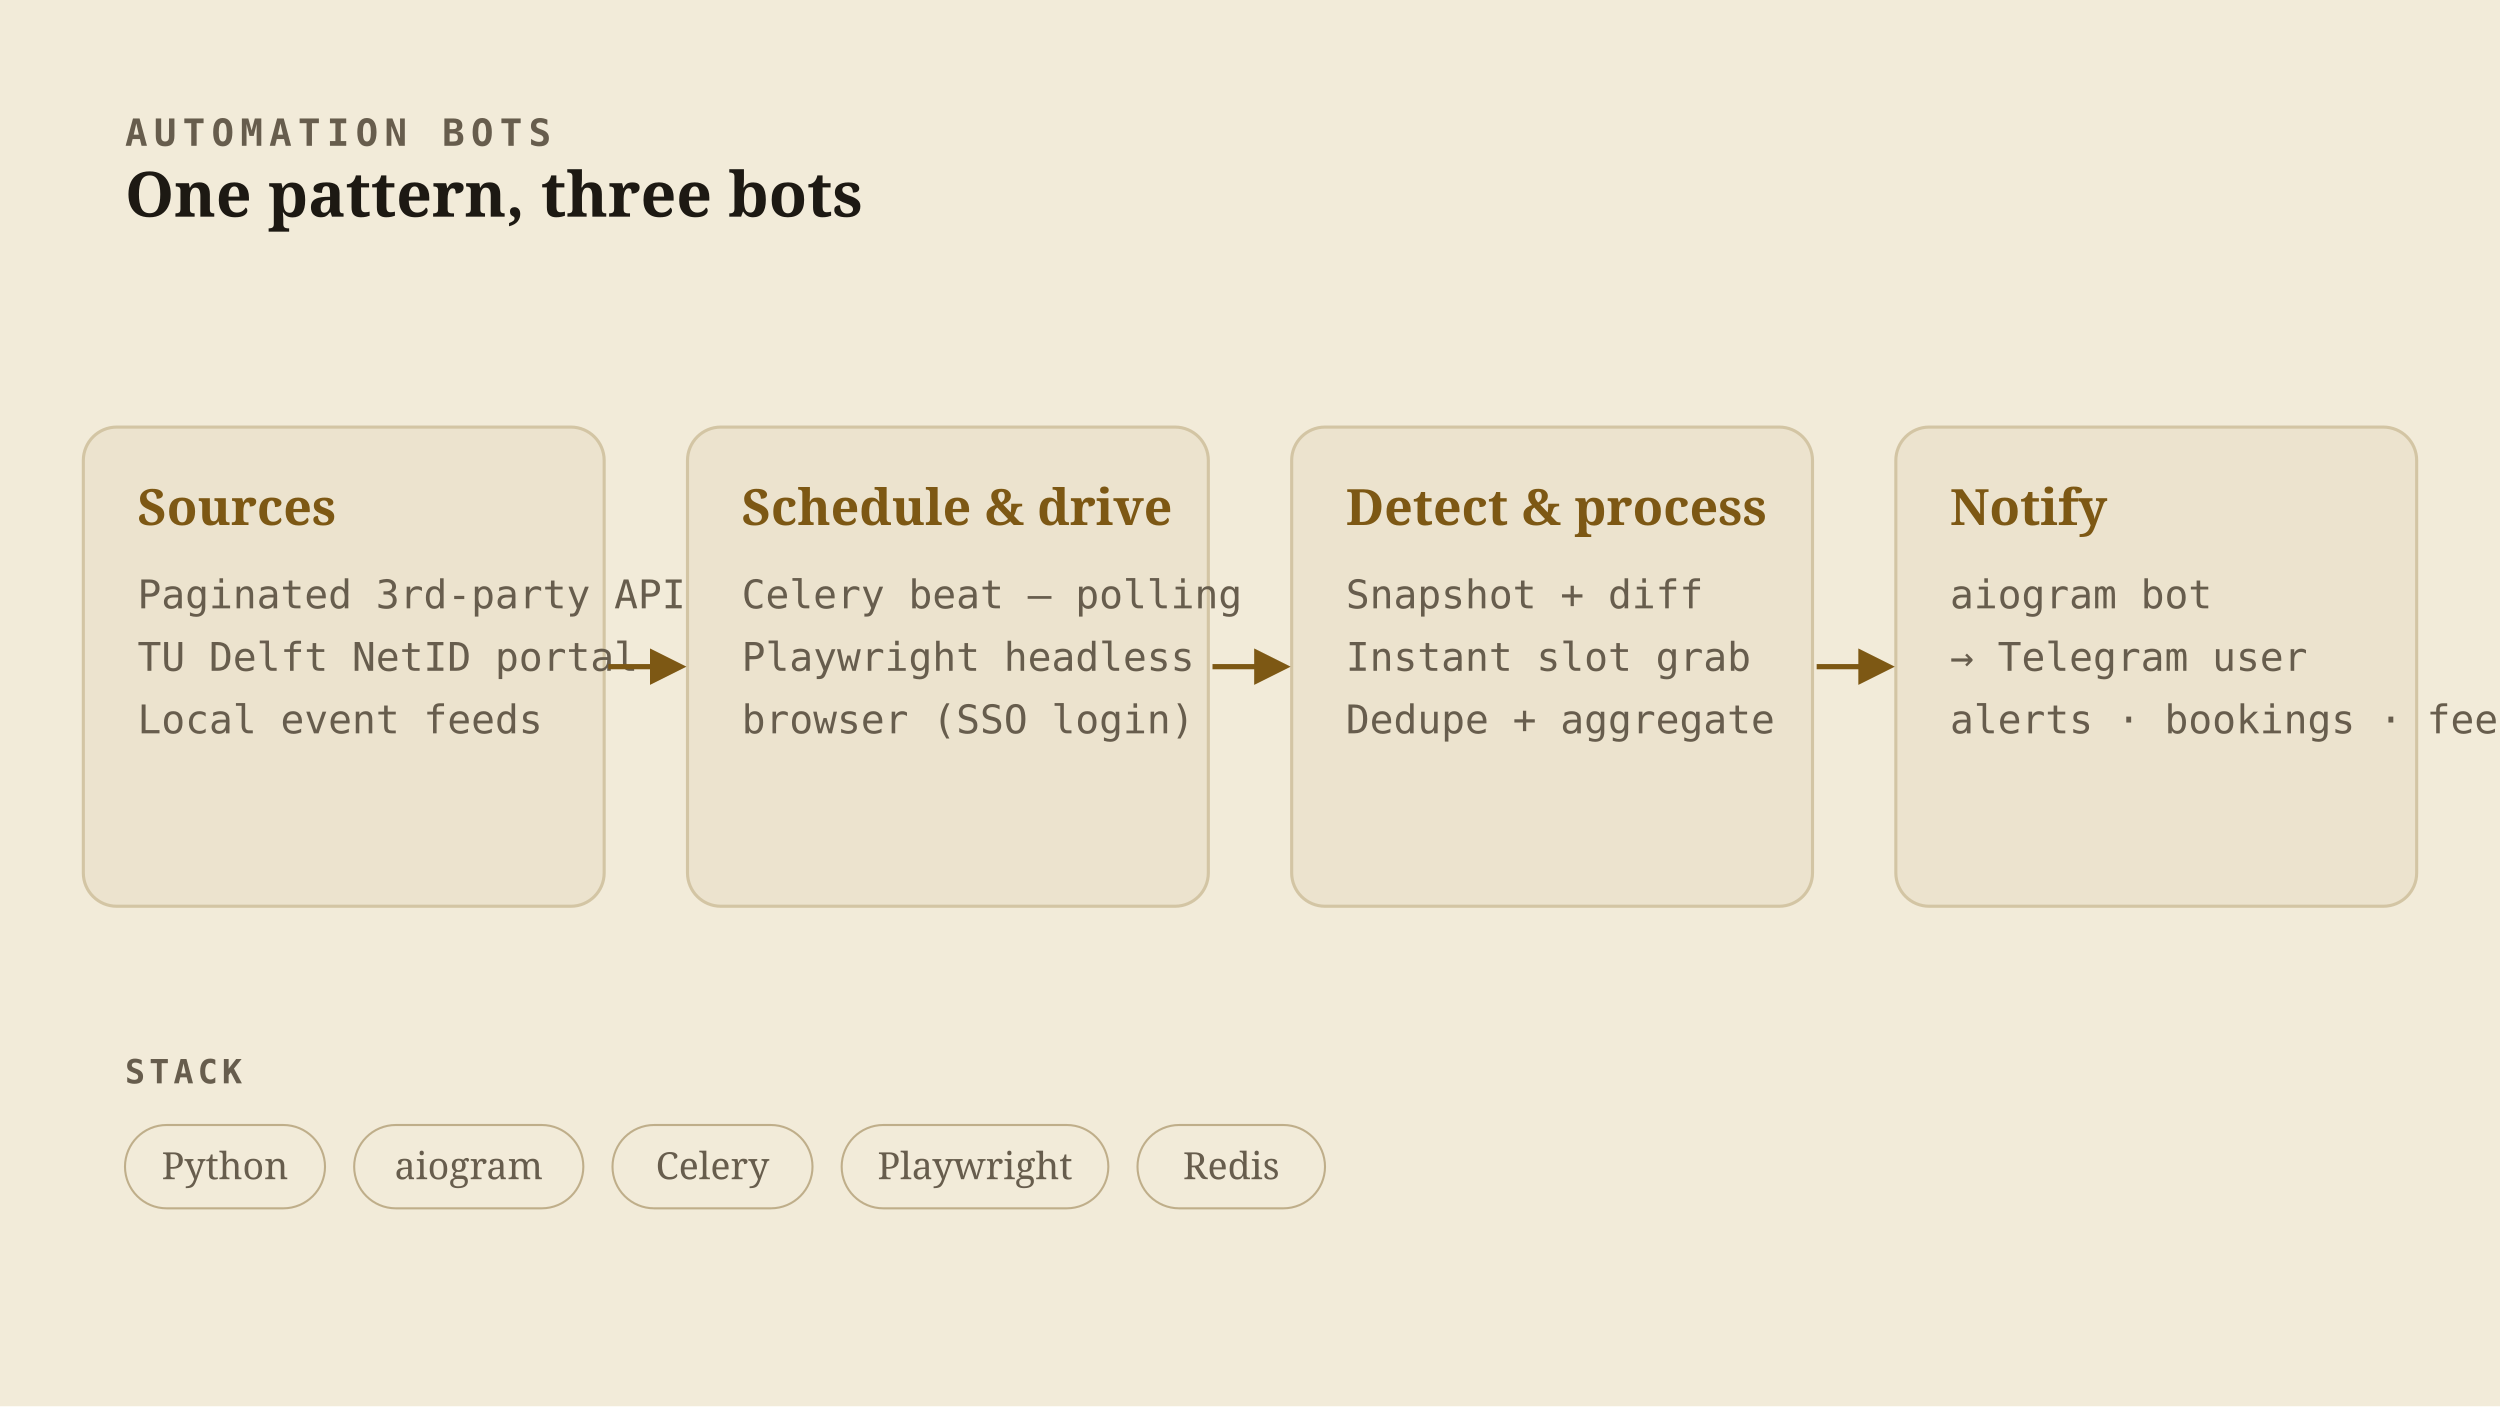
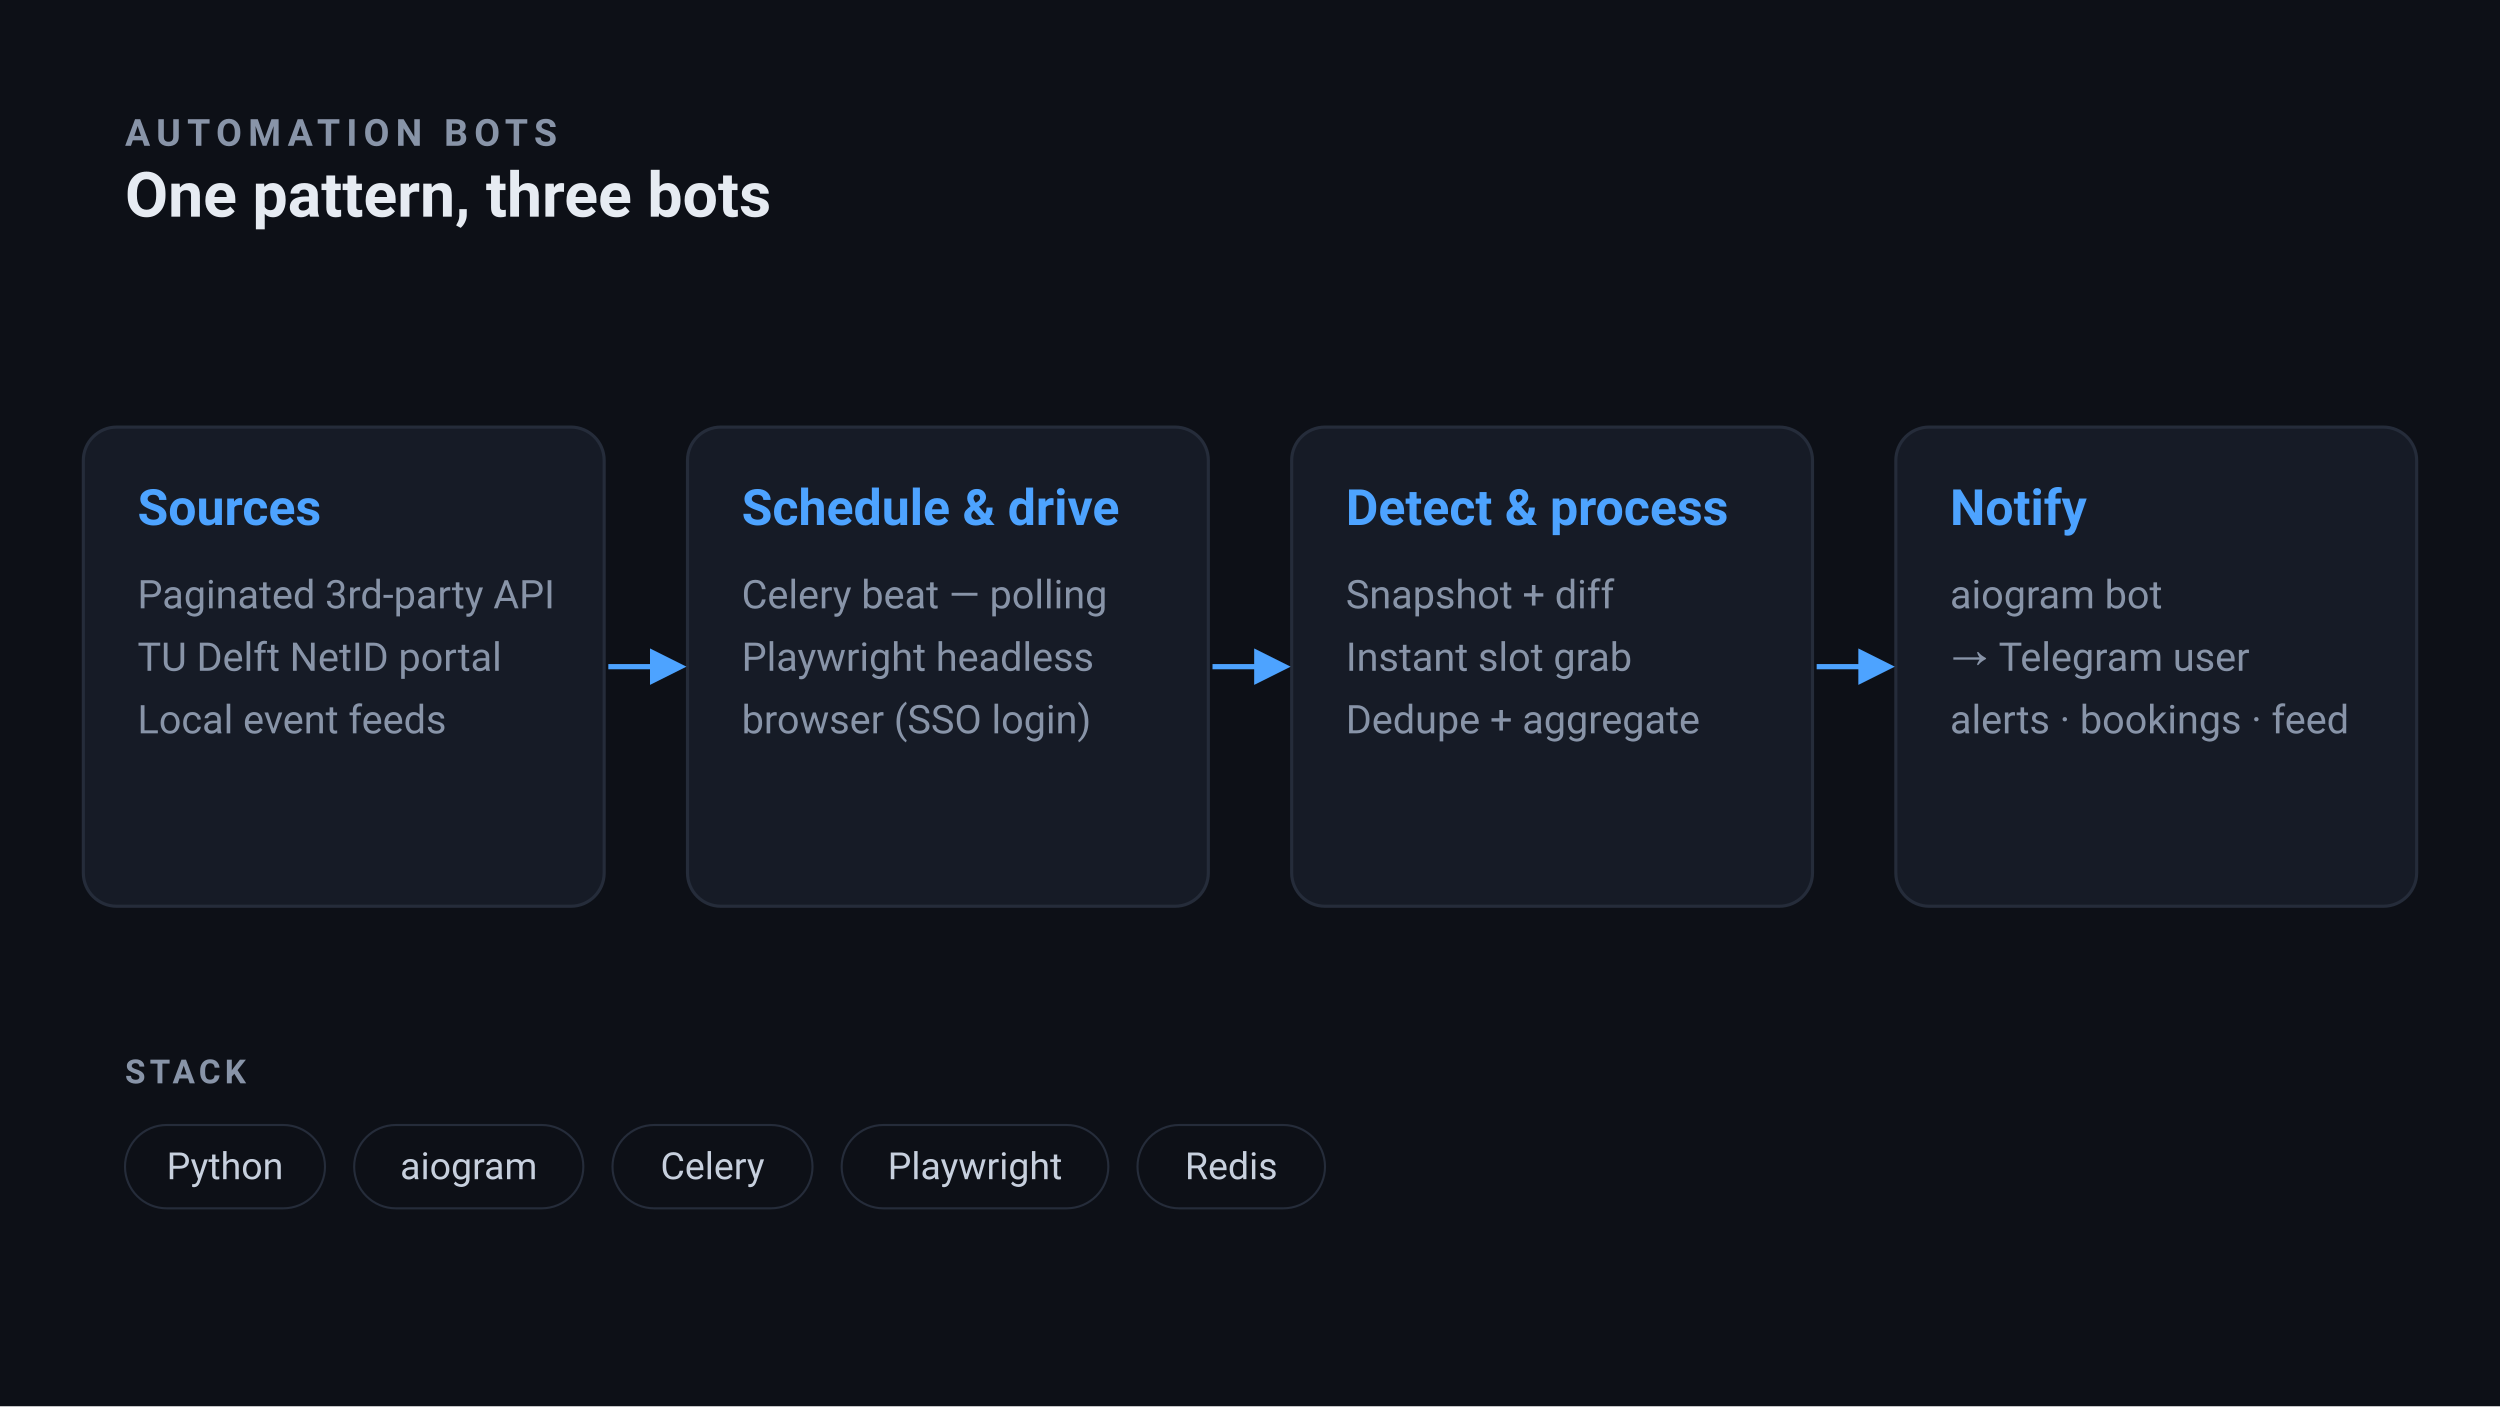
<svg xmlns="http://www.w3.org/2000/svg" viewBox="0 0 1200 675" role="img" aria-label="Automation bots architecture: sources to scheduling and browser automation to change detection to Telegram delivery">
  <defs>
    <style>
-       .bg   { fill:#f2ebd9; }
-       .card { fill:#ece3ce; stroke:#d3c5a4; stroke-width:1.5; }
-       .ttl  { fill:#1d1913; font-weight:600; }
-       .sub  { fill:#675d4d; }
-       .eyebrow { fill:#675d4d; letter-spacing:3px; font-weight:600; }
-       .accent { fill:#7d5814; }
-       text { font-family:'EB Garamond',Georgia,'Iowan Old Style',serif; }
-       .sub, .eyebrow { font-family:'IBM Plex Mono',ui-monospace,Consolas,monospace; }
+       .bg   { fill:#0d1017; }
+       .card { fill:#161b26; stroke:#252c3a; stroke-width:1.5; }
+       .ttl  { fill:#e6ebf2; font-weight:600; }
+       .sub  { fill:#8894a8; }
+       .eyebrow { fill:#8894a8; letter-spacing:3px; font-weight:600; }
+       .accent { fill:#4da3ff; }
+       text { font-family:-apple-system,BlinkMacSystemFont,'Segoe UI',Roboto,Helvetica,Arial,sans-serif; }
    </style>
    <marker id="ah" viewBox="0 0 10 10" refX="8" refY="5" markerWidth="7" markerHeight="7" orient="auto-start-reverse">
-       <path d="M0 0 L10 5 L0 10 z" fill="#7d5814" />
+       <path d="M0 0 L10 5 L0 10 z" fill="#4da3ff" />
    </marker>
  </defs>
  <rect class="bg" width="1200" height="675" />
  <text class="eyebrow" x="60" y="70" font-size="18">AUTOMATION BOTS</text>
  <text class="ttl" x="60" y="104" font-size="30">One pattern, three bots</text>
  <g>
    <rect class="card" x="40" y="205" width="250" height="230" rx="16" />
    <text class="accent" x="66" y="252" font-size="24" font-weight="600">Sources</text>
    <text class="sub" x="66" y="292" font-size="19">Paginated 3rd-party API</text>
    <text class="sub" x="66" y="322" font-size="19">TU Delft NetID portal</text>
    <text class="sub" x="66" y="352" font-size="19">Local event feeds</text>
    <rect class="card" x="330" y="205" width="250" height="230" rx="16" />
    <text class="accent" x="356" y="252" font-size="24" font-weight="600">Schedule &amp; drive</text>
    <text class="sub" x="356" y="292" font-size="19">Celery beat — polling</text>
    <text class="sub" x="356" y="322" font-size="19">Playwright headless</text>
    <text class="sub" x="356" y="352" font-size="19">browser (SSO login)</text>
    <rect class="card" x="620" y="205" width="250" height="230" rx="16" />
    <text class="accent" x="646" y="252" font-size="24" font-weight="600">Detect &amp; process</text>
    <text class="sub" x="646" y="292" font-size="19">Snapshot + diff</text>
    <text class="sub" x="646" y="322" font-size="19">Instant slot grab</text>
    <text class="sub" x="646" y="352" font-size="19">Dedupe + aggregate</text>
    <rect class="card" x="910" y="205" width="250" height="230" rx="16" />
    <text class="accent" x="936" y="252" font-size="24" font-weight="600">Notify</text>
    <text class="sub" x="936" y="292" font-size="19">aiogram bot</text>
    <text class="sub" x="936" y="322" font-size="19">→ Telegram user</text>
    <text class="sub" x="936" y="352" font-size="19">alerts · bookings · feed</text>
  </g>
-   <g stroke="#7d5814" stroke-width="2.5" fill="none">
+   <g stroke="#4da3ff" stroke-width="2.5" fill="none">
    <line x1="292" y1="320" x2="326" y2="320" marker-end="url(#ah)" />
    <line x1="582" y1="320" x2="616" y2="320" marker-end="url(#ah)" />
    <line x1="872" y1="320" x2="906" y2="320" marker-end="url(#ah)" />
  </g>
  <g>
    <text class="sub" x="60" y="520" font-size="16" letter-spacing="2" font-weight="600">STACK</text>
-     <g font-size="18" fill="#675d4d">
-       <rect x="60" y="540" width="96" height="40" rx="20" fill="none" stroke="#bfae8a" />
+     <g font-size="18" fill="#c7d0de">
+       <rect x="60" y="540" width="96" height="40" rx="20" fill="none" stroke="#252c3a" />
      <text x="108" y="566" text-anchor="middle">Python</text>
-       <rect x="170" y="540" width="110" height="40" rx="20" fill="none" stroke="#bfae8a" />
+       <rect x="170" y="540" width="110" height="40" rx="20" fill="none" stroke="#252c3a" />
      <text x="225" y="566" text-anchor="middle">aiogram</text>
-       <rect x="294" y="540" width="96" height="40" rx="20" fill="none" stroke="#bfae8a" />
+       <rect x="294" y="540" width="96" height="40" rx="20" fill="none" stroke="#252c3a" />
      <text x="342" y="566" text-anchor="middle">Celery</text>
-       <rect x="404" y="540" width="128" height="40" rx="20" fill="none" stroke="#bfae8a" />
+       <rect x="404" y="540" width="128" height="40" rx="20" fill="none" stroke="#252c3a" />
      <text x="468" y="566" text-anchor="middle">Playwright</text>
-       <rect x="546" y="540" width="90" height="40" rx="20" fill="none" stroke="#bfae8a" />
+       <rect x="546" y="540" width="90" height="40" rx="20" fill="none" stroke="#252c3a" />
      <text x="591" y="566" text-anchor="middle">Redis</text>
    </g>
  </g>
</svg>
